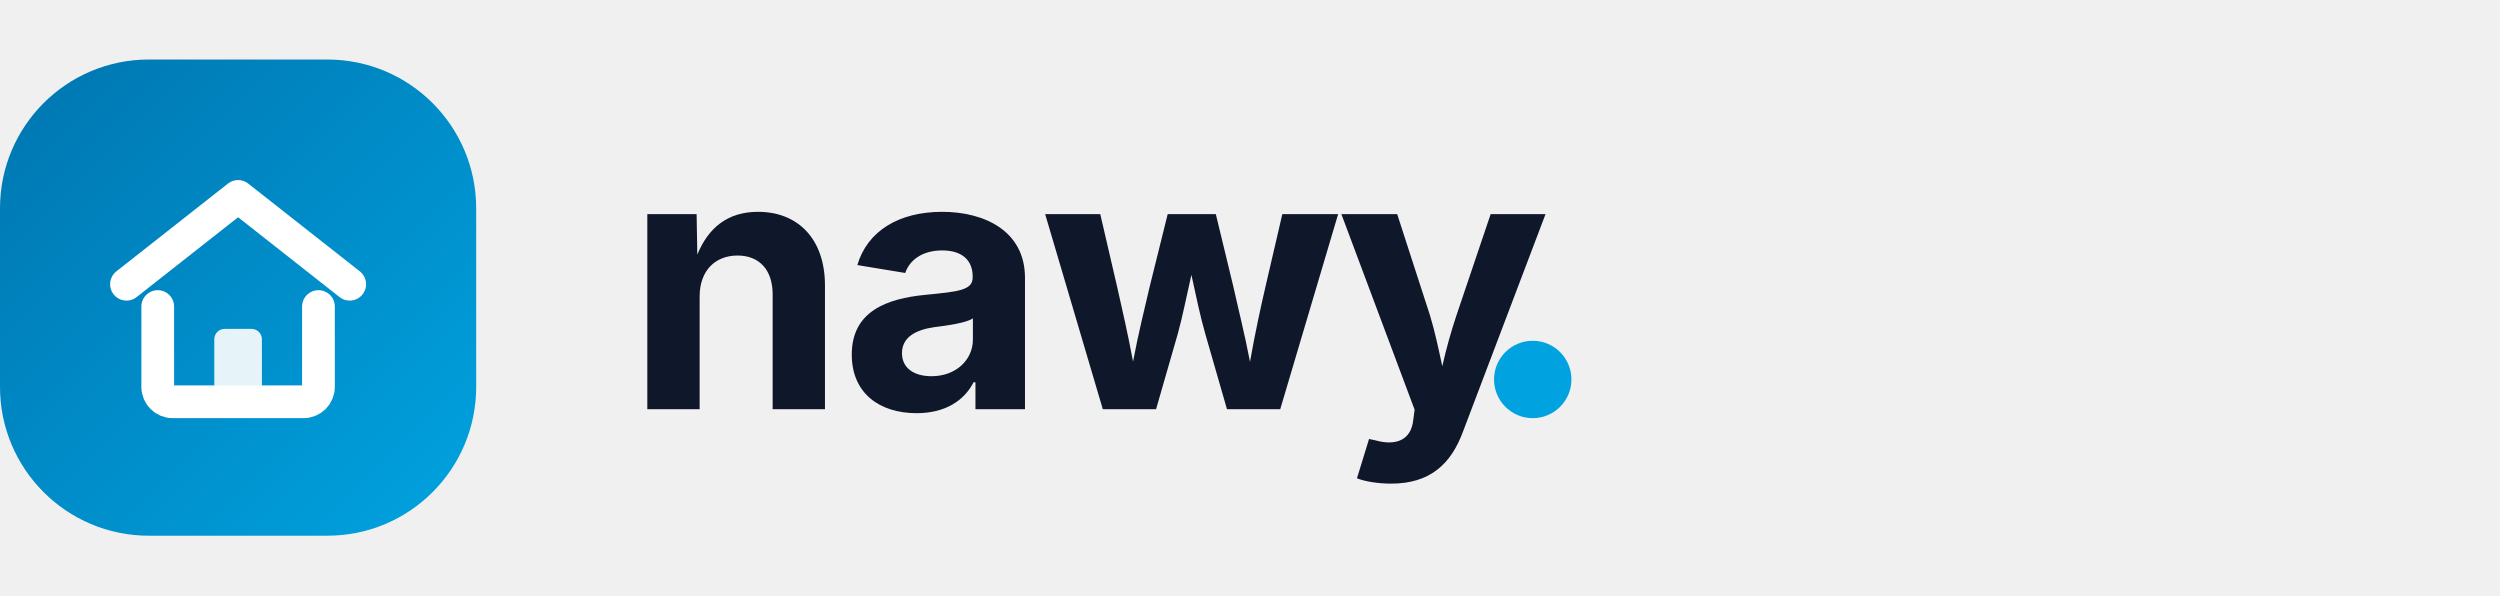
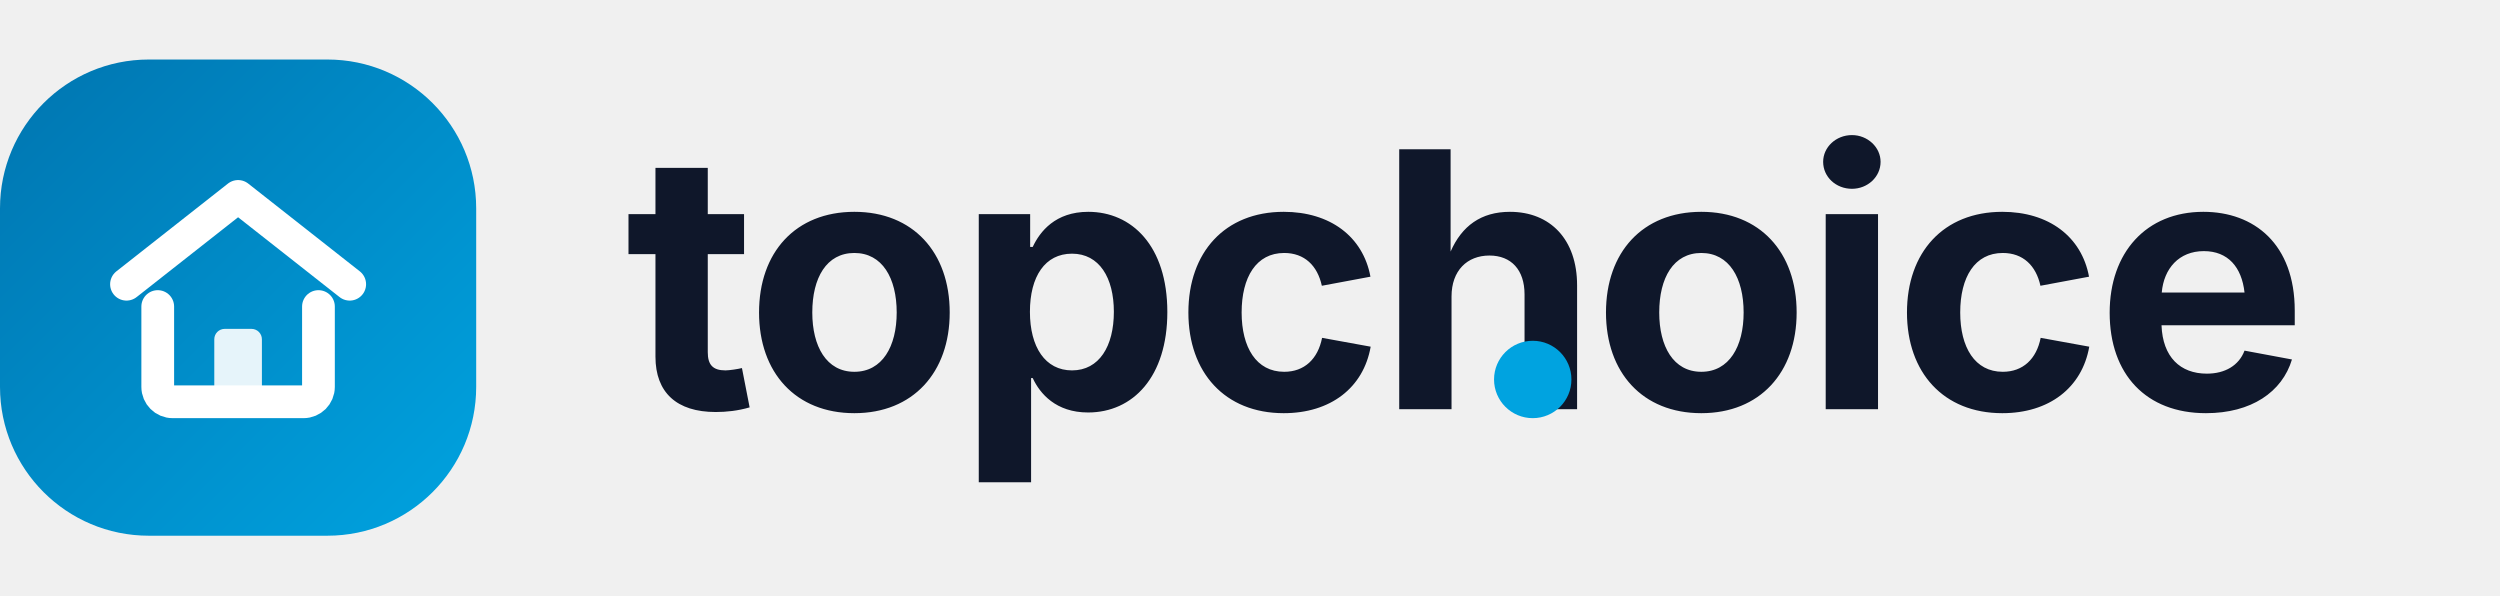
- <svg xmlns="http://www.w3.org/2000/svg" width="168" height="40" viewBox="0 0 168 40" fill="none" role="img" aria-label="Nawy">
+ <svg xmlns="http://www.w3.org/2000/svg" width="168" height="40" viewBox="0 0 168 40" fill="none" role="img" aria-label="TopChoice">
  <defs>
-     <linearGradient id="nawyBrand" x1="0" y1="0" x2="1" y2="1">
+     <linearGradient id="topchoiceBrand" x1="0" y1="0" x2="1" y2="1">
      <stop offset="0%" stop-color="#0075B0" />
      <stop offset="100%" stop-color="#00A3E0" />
    </linearGradient>
  </defs>
-   <rect x="0" y="4" width="32" height="32" rx="10" fill="url(#nawyBrand)" />
+   <rect x="0" y="4" width="32" height="32" rx="10" fill="url(#topchoiceBrand)" />
  <path d="M8.5 19.1 16 13.2l7.5 5.9" stroke="#fff" stroke-width="2.2" stroke-linecap="round" stroke-linejoin="round" />
  <path d="M10.6 20.6V26a1 1 0 0 0 1 1h8.8a1 1 0 0 0 1-1v-5.4" stroke="#fff" stroke-width="2.2" stroke-linecap="round" stroke-linejoin="round" />
  <rect x="14.4" y="22.1" width="3.2" height="4.9" rx="0.7" fill="#fff" fill-opacity="0.9" />
-   <text x="42" y="27.5" font-family="Inter, ui-sans-serif, system-ui, sans-serif" font-size="24" font-weight="700" letter-spacing="-0.5" fill="#0F172A">nawy</text>
+   <text x="42" y="27.5" font-family="Inter, ui-sans-serif, system-ui, sans-serif" font-size="24" font-weight="700" letter-spacing="-0.5" fill="#0F172A">topchoice</text>
  <circle cx="103" cy="25.5" r="2.6" fill="#00A3E0" />
</svg>
